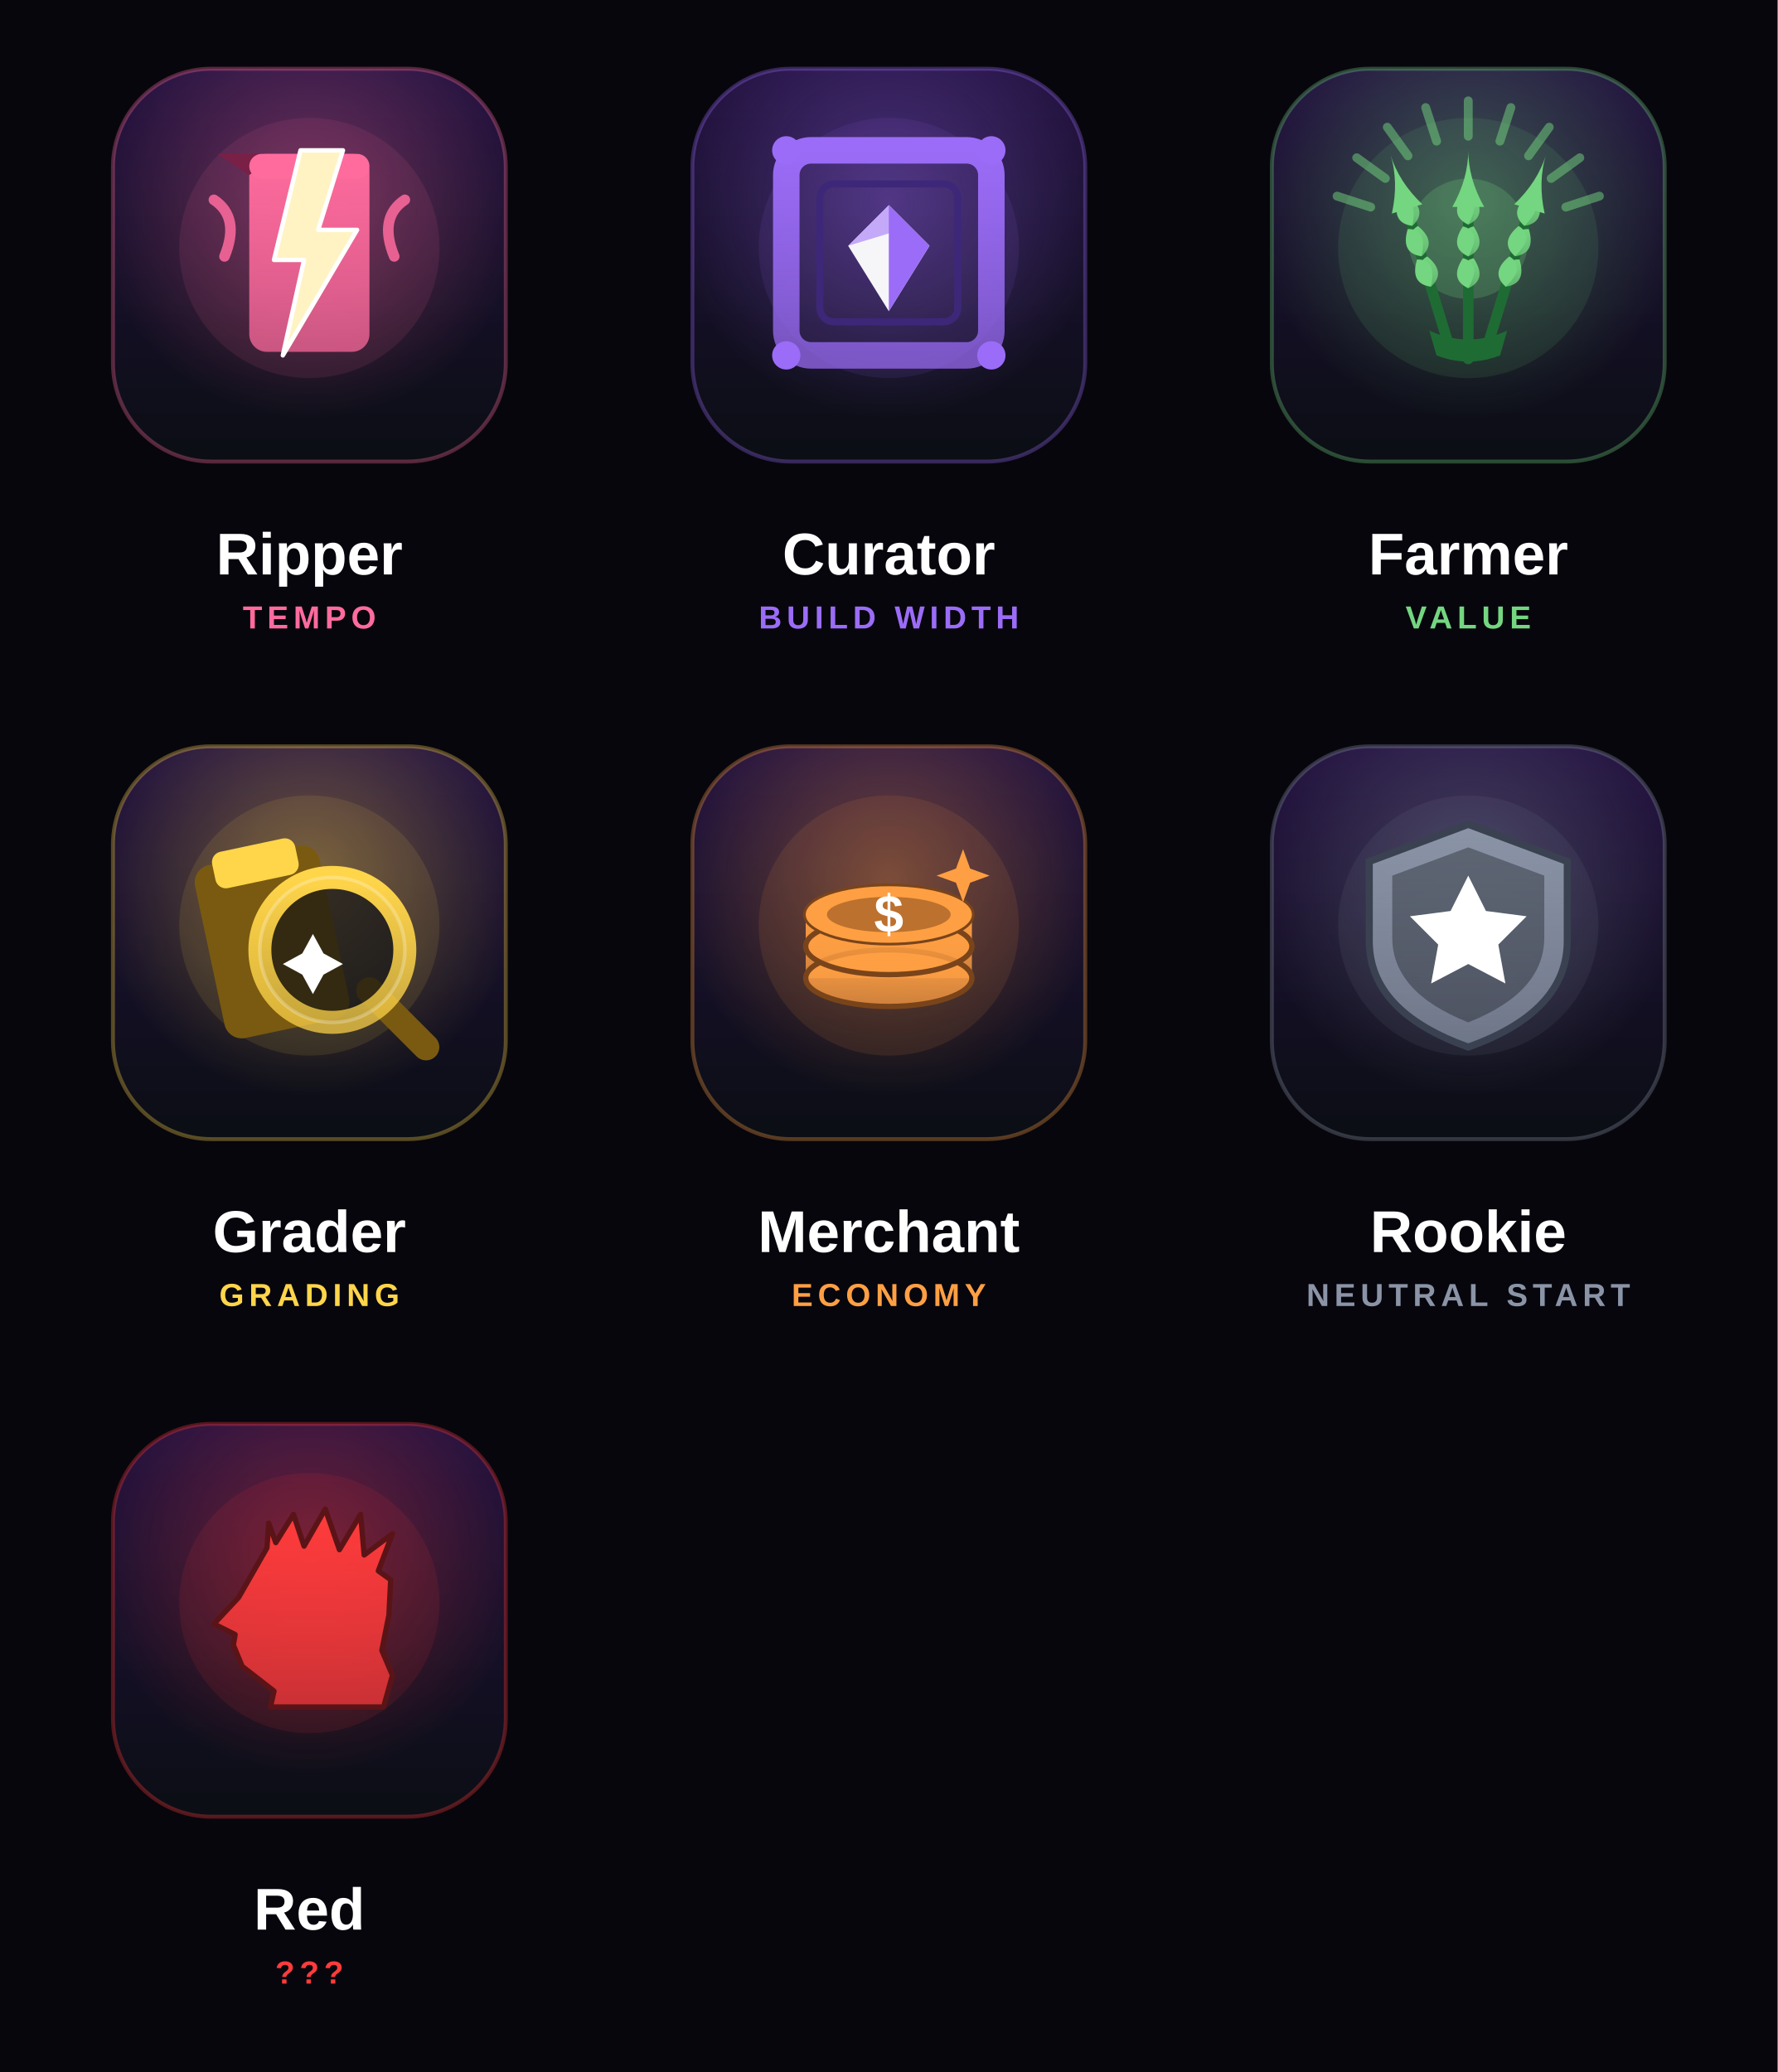
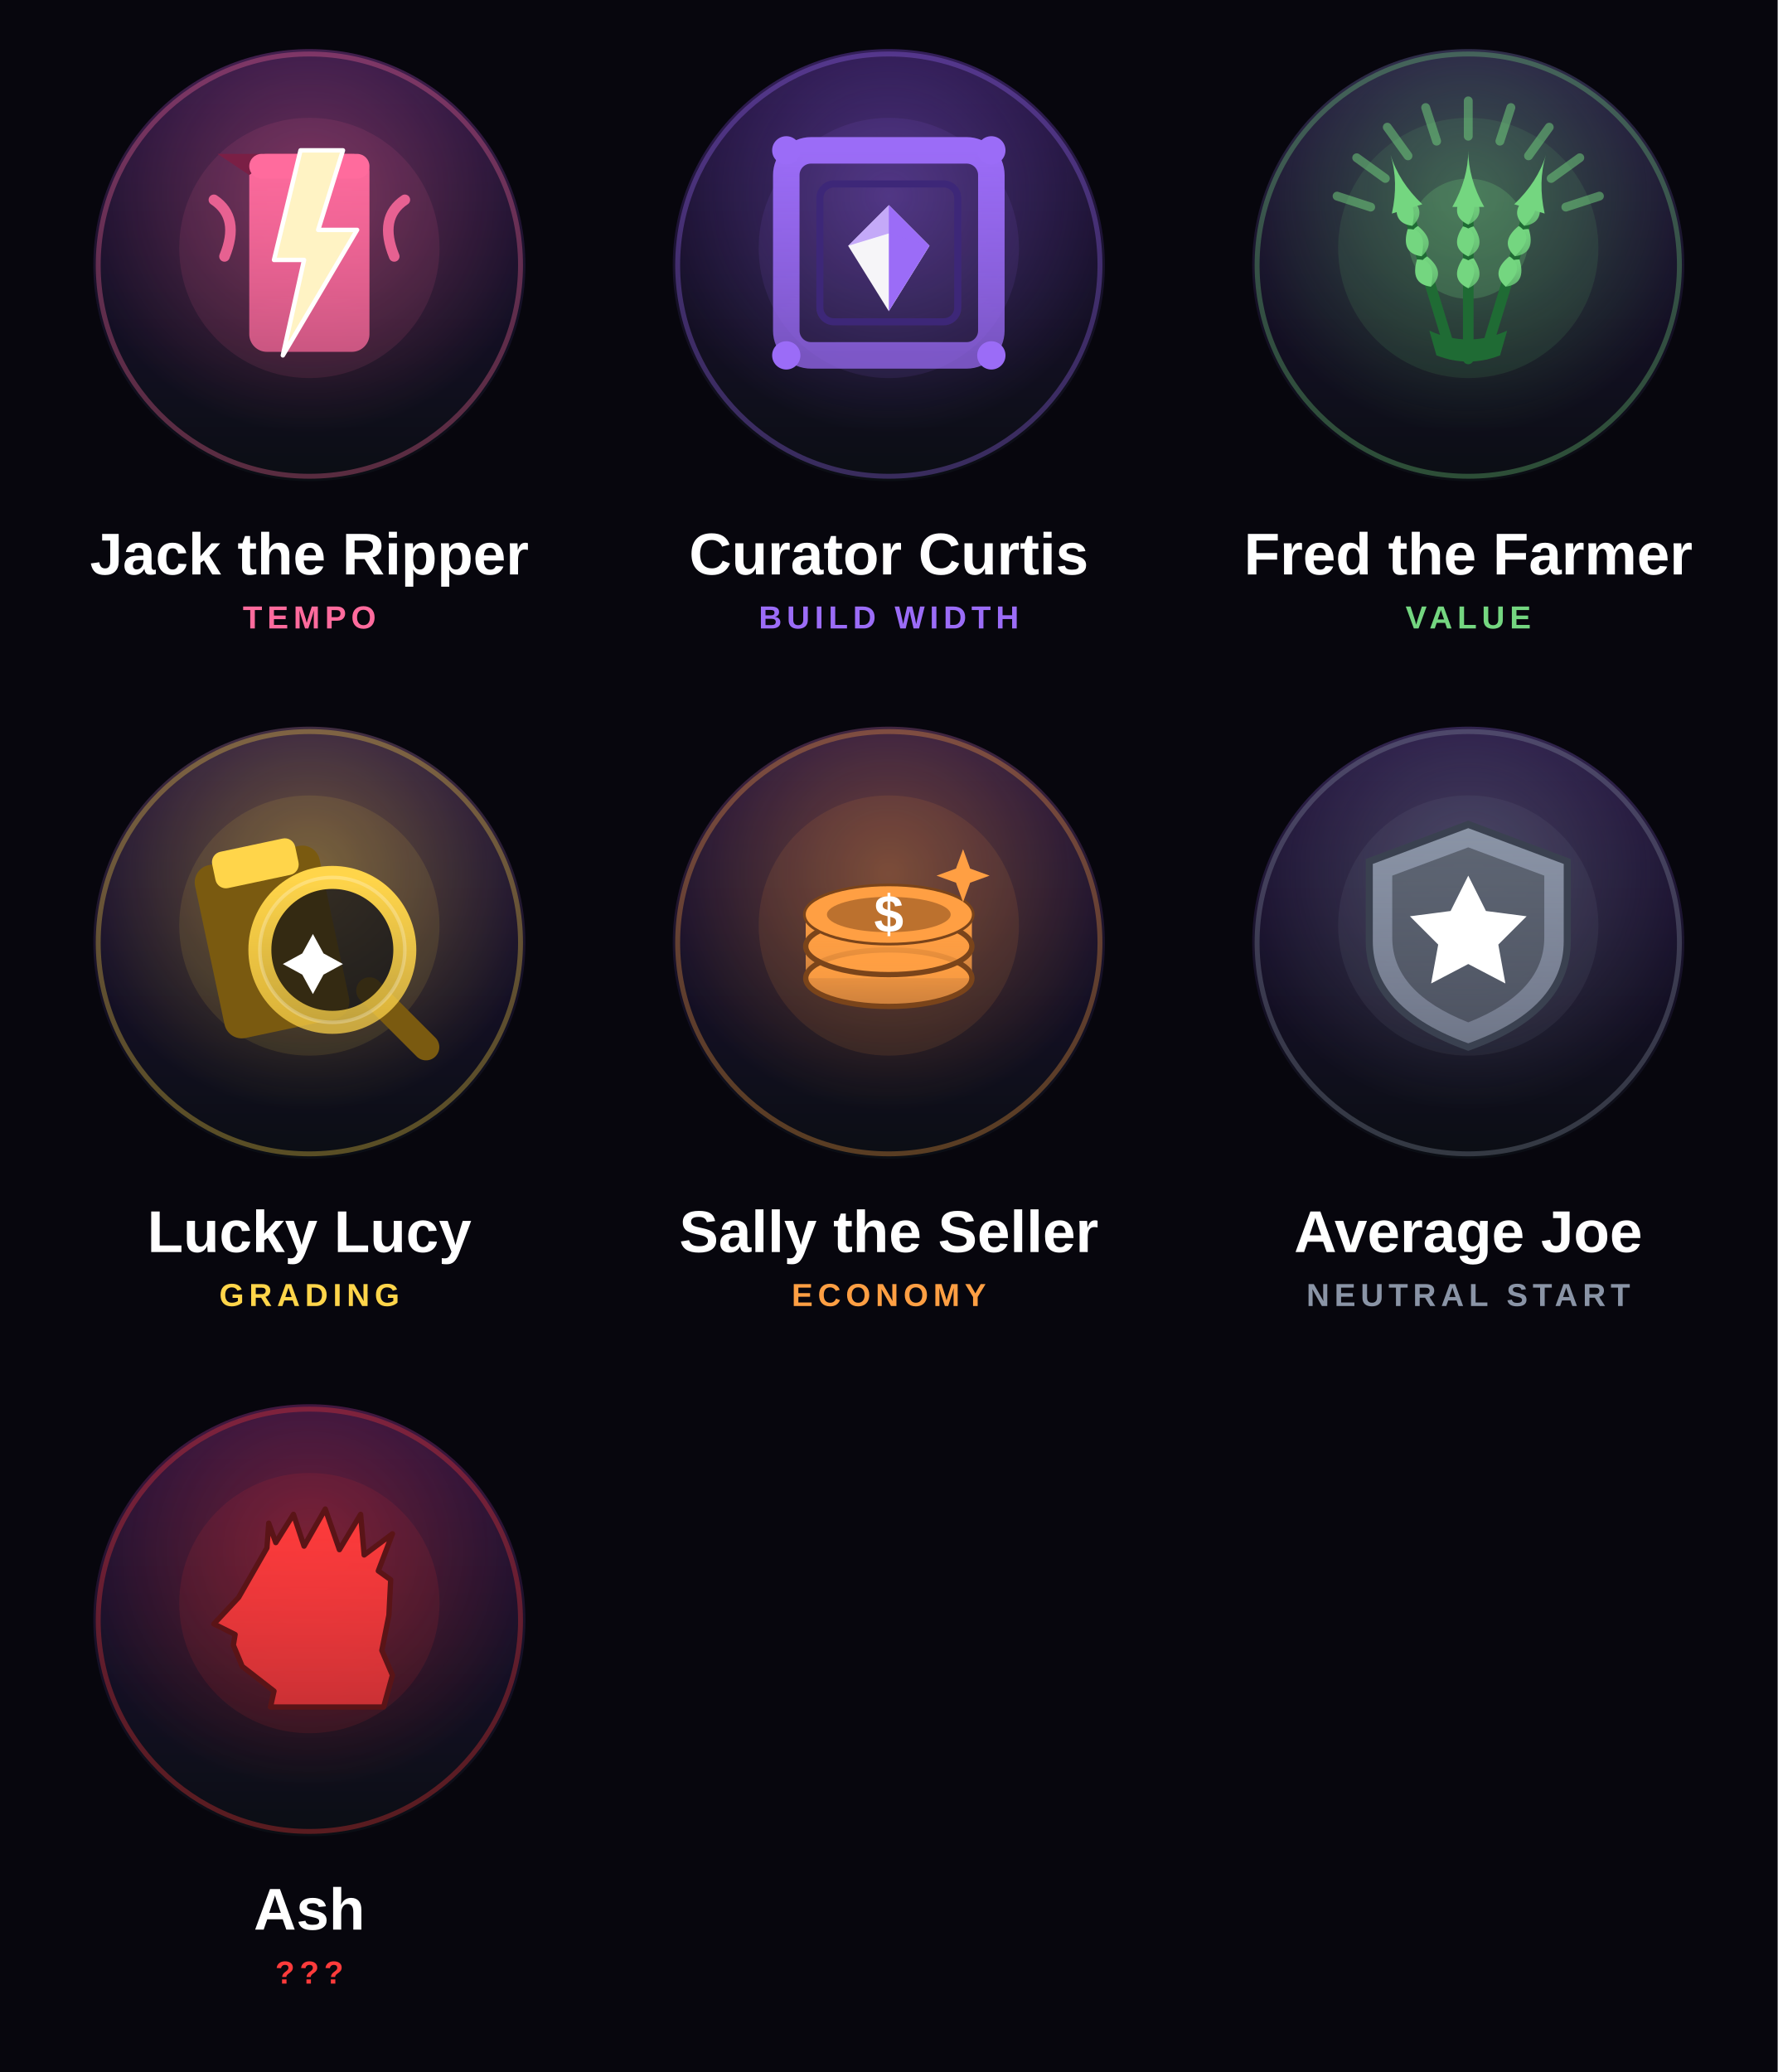
<svg xmlns="http://www.w3.org/2000/svg" viewBox="0 0 724 844">
  <rect width="724" height="844" fill="#07060d" />
  <g transform="translate(16,16)">
    <defs>
      <linearGradient id="bgs0" x1="0" y1="0" x2="0" y2="1">
        <stop offset="0%" stop-color="#231240" />
        <stop offset="100%" stop-color="#0b0e14" />
      </linearGradient>
      <radialGradient id="glows0" cx="50%" cy="34%" r="55%">
        <stop offset="0%" stop-color="#ff6b9d" stop-opacity="0.36" />
        <stop offset="100%" stop-color="#ff6b9d" stop-opacity="0" />
      </radialGradient>
      <linearGradient id="mots0" x1="0" y1="0" x2="0" y2="1">
        <stop offset="0%" stop-color="#ff6b9d" />
        <stop offset="100%" stop-color="#ff6b9d" stop-opacity="0.72" />
      </linearGradient>
    </defs>
    <g transform="translate(22,4)">
-       <rect x="8" y="8" width="160" height="160" rx="40" fill="url(#bgs0)" stroke="#ff6b9d" stroke-opacity="0.32" stroke-width="1.6" />
-       <rect x="8" y="8" width="160" height="160" rx="40" fill="url(#glows0)" />
+       <circle cx="88" cy="88" r="88" fill="url(#bgs0)" />
+       <circle cx="88" cy="88" r="88" fill="url(#glows0)" />
+       <circle cx="88" cy="88" r="86" fill="none" stroke="#ff6b9d" stroke-opacity="0.32" stroke-width="2" />
      <circle cx="88" cy="81" r="53" fill="#ff6b9d" fill-opacity="0.10" />
    </g>
    <g transform="translate(110,87) scale(0.72)">
      <rect x="-34" y="-56" width="68" height="112" rx="10" fill="url(#mots0)" />
      <path d="M-34,-44 l9,-7 l9,7 l9,-7 l9,7 l9,-7 l9,7 l5,-3 v-9 h-77 z" fill="#7a1f45" />
      <rect x="-34" y="-56" width="68" height="14" rx="7" fill="#ff6b9d" />
      <path d="M-5,-58 L-20,4 L-3,4 L-15,58 L27,-13 L5,-13 L19,-58 Z" fill="#fff3c4" stroke="#ffffff" stroke-width="2.5" stroke-linejoin="round" />
      <path d="M-54,-30 q15,10 6,32" stroke="#ff6b9d" stroke-width="6" fill="none" stroke-linecap="round" opacity="0.85" />
      <path d="M54,-30 q-15,10 -6,32" stroke="#ff6b9d" stroke-width="6" fill="none" stroke-linecap="round" opacity="0.85" />
    </g>
-     <text x="110" y="218" text-anchor="middle" font-family="Arial Rounded MT Bold, Arial, sans-serif" font-size="24" font-weight="900" fill="#ffffff">Ripper</text>
+     <text x="110" y="218" text-anchor="middle" font-family="Arial Rounded MT Bold, Arial, sans-serif" font-size="24" font-weight="900" fill="#ffffff">Jack the Ripper</text>
    <text x="110" y="240" text-anchor="middle" font-family="Arial, sans-serif" font-size="13" font-weight="700" letter-spacing="2" fill="#ff6b9d">TEMPO</text>
  </g>
  <g transform="translate(252,16)">
    <defs>
      <linearGradient id="bgs1" x1="0" y1="0" x2="0" y2="1">
        <stop offset="0%" stop-color="#231240" />
        <stop offset="100%" stop-color="#0b0e14" />
      </linearGradient>
      <radialGradient id="glows1" cx="50%" cy="34%" r="55%">
        <stop offset="0%" stop-color="#9b6cf7" stop-opacity="0.36" />
        <stop offset="100%" stop-color="#9b6cf7" stop-opacity="0" />
      </radialGradient>
      <linearGradient id="mots1" x1="0" y1="0" x2="0" y2="1">
        <stop offset="0%" stop-color="#9b6cf7" />
        <stop offset="100%" stop-color="#9b6cf7" stop-opacity="0.72" />
      </linearGradient>
    </defs>
    <g transform="translate(22,4)">
-       <rect x="8" y="8" width="160" height="160" rx="40" fill="url(#bgs1)" stroke="#9b6cf7" stroke-opacity="0.32" stroke-width="1.6" />
-       <rect x="8" y="8" width="160" height="160" rx="40" fill="url(#glows1)" />
+       <circle cx="88" cy="88" r="88" fill="url(#bgs1)" />
+       <circle cx="88" cy="88" r="88" fill="url(#glows1)" />
+       <circle cx="88" cy="88" r="86" fill="none" stroke="#9b6cf7" stroke-opacity="0.32" stroke-width="2" />
      <circle cx="88" cy="81" r="53" fill="#9b6cf7" fill-opacity="0.10" />
    </g>
    <g transform="translate(110,87) scale(0.72)">
      <rect x="-58" y="-58" width="116" height="116" rx="14" fill="none" stroke="url(#mots1)" stroke-width="15" />
      <rect x="-39" y="-39" width="78" height="78" rx="8" fill="none" stroke="#3d2778" stroke-width="4" />
      <circle cx="-58" cy="-58" r="8" fill="#9b6cf7" />
      <circle cx="58" cy="-58" r="8" fill="#9b6cf7" />
      <circle cx="-58" cy="58" r="8" fill="#9b6cf7" />
      <circle cx="58" cy="58" r="8" fill="#9b6cf7" />
      <path d="M0,-27 L23,-4 L0,33 L-23,-4 Z" fill="#ffffff" fill-opacity="0.95" />
      <path d="M0,-27 L23,-4 L0,33 Z" fill="#9b6cf7" />
      <path d="M0,-27 L-23,-4 L0,-11 L23,-4 Z" fill="#9b6cf7" fill-opacity="0.55" />
    </g>
-     <text x="110" y="218" text-anchor="middle" font-family="Arial Rounded MT Bold, Arial, sans-serif" font-size="24" font-weight="900" fill="#ffffff">Curator</text>
+     <text x="110" y="218" text-anchor="middle" font-family="Arial Rounded MT Bold, Arial, sans-serif" font-size="24" font-weight="900" fill="#ffffff">Curator Curtis</text>
    <text x="110" y="240" text-anchor="middle" font-family="Arial, sans-serif" font-size="13" font-weight="700" letter-spacing="2" fill="#9b6cf7">BUILD WIDTH</text>
  </g>
  <g transform="translate(488,16)">
    <defs>
      <linearGradient id="bgs2" x1="0" y1="0" x2="0" y2="1">
        <stop offset="0%" stop-color="#231240" />
        <stop offset="100%" stop-color="#0b0e14" />
      </linearGradient>
      <radialGradient id="glows2" cx="50%" cy="34%" r="55%">
        <stop offset="0%" stop-color="#74d680" stop-opacity="0.36" />
        <stop offset="100%" stop-color="#74d680" stop-opacity="0" />
      </radialGradient>
      <linearGradient id="mots2" x1="0" y1="0" x2="0" y2="1">
        <stop offset="0%" stop-color="#74d680" />
        <stop offset="100%" stop-color="#74d680" stop-opacity="0.72" />
      </linearGradient>
    </defs>
    <g transform="translate(22,4)">
-       <rect x="8" y="8" width="160" height="160" rx="40" fill="url(#bgs2)" stroke="#74d680" stroke-opacity="0.32" stroke-width="1.6" />
-       <rect x="8" y="8" width="160" height="160" rx="40" fill="url(#glows2)" />
+       <circle cx="88" cy="88" r="88" fill="url(#bgs2)" />
+       <circle cx="88" cy="88" r="88" fill="url(#glows2)" />
+       <circle cx="88" cy="88" r="86" fill="none" stroke="#74d680" stroke-opacity="0.32" stroke-width="2" />
      <circle cx="88" cy="81" r="53" fill="#74d680" fill-opacity="0.10" />
    </g>
    <g transform="translate(110,87) scale(0.72)">
      <circle cx="0" cy="-8" r="34" fill="#74d680" fill-opacity="0.22" />
      <line x1="-55.2" y1="-25.9" x2="-74.2" y2="-32.1" stroke="#74d680" stroke-width="5" stroke-linecap="round" opacity="0.5" />
      <line x1="-46.9" y1="-42.1" x2="-63.1" y2="-53.8" stroke="#74d680" stroke-width="5" stroke-linecap="round" opacity="0.5" />
      <line x1="-34.1" y1="-54.9" x2="-45.8" y2="-71.1" stroke="#74d680" stroke-width="5" stroke-linecap="round" opacity="0.5" />
      <line x1="-17.9" y1="-63.2" x2="-24.1" y2="-82.2" stroke="#74d680" stroke-width="5" stroke-linecap="round" opacity="0.5" />
      <line x1="-0.0" y1="-66.0" x2="-0.0" y2="-86.0" stroke="#74d680" stroke-width="5" stroke-linecap="round" opacity="0.5" />
      <line x1="17.9" y1="-63.2" x2="24.1" y2="-82.2" stroke="#74d680" stroke-width="5" stroke-linecap="round" opacity="0.5" />
      <line x1="34.1" y1="-54.9" x2="45.8" y2="-71.1" stroke="#74d680" stroke-width="5" stroke-linecap="round" opacity="0.5" />
      <line x1="46.9" y1="-42.1" x2="63.1" y2="-53.8" stroke="#74d680" stroke-width="5" stroke-linecap="round" opacity="0.5" />
      <line x1="55.2" y1="-25.9" x2="74.2" y2="-32.1" stroke="#74d680" stroke-width="5" stroke-linecap="round" opacity="0.5" />
      <g transform="translate(-27,0) rotate(-17)">
        <line x1="0" y1="60" x2="0" y2="-26" stroke="#1f6b34" stroke-width="6" stroke-linecap="round" />
        <path d="M0,-16 q11,-5 3,-17 q-11,3 -3,17 Z" fill="url(#mots2)" />
        <path d="M0,-16 q-11,-5 -3,-17 q11,3 3,17 Z" fill="#74d680" />
        <path d="M0,2 q11,-5 3,-17 q-11,3 -3,17 Z" fill="url(#mots2)" />
        <path d="M0,2 q-11,-5 -3,-17 q11,3 3,17 Z" fill="#74d680" />
        <path d="M0,20 q11,-5 3,-17 q-11,3 -3,17 Z" fill="url(#mots2)" />
        <path d="M0,20 q-11,-5 -3,-17 q11,3 3,17 Z" fill="#74d680" />
        <path d="M-9,-26 q9,-16 9,-32 q0,16 9,32 Z" fill="#74d680" />
      </g>
      <g transform="translate(27,0) rotate(17)">
        <line x1="0" y1="60" x2="0" y2="-26" stroke="#1f6b34" stroke-width="6" stroke-linecap="round" />
        <path d="M0,-16 q11,-5 3,-17 q-11,3 -3,17 Z" fill="url(#mots2)" />
        <path d="M0,-16 q-11,-5 -3,-17 q11,3 3,17 Z" fill="#74d680" />
        <path d="M0,2 q11,-5 3,-17 q-11,3 -3,17 Z" fill="url(#mots2)" />
        <path d="M0,2 q-11,-5 -3,-17 q11,3 3,17 Z" fill="#74d680" />
        <path d="M0,20 q11,-5 3,-17 q-11,3 -3,17 Z" fill="url(#mots2)" />
        <path d="M0,20 q-11,-5 -3,-17 q11,3 3,17 Z" fill="#74d680" />
        <path d="M-9,-26 q9,-16 9,-32 q0,16 9,32 Z" fill="#74d680" />
      </g>
      <g transform="translate(0,0) rotate(0)">
        <line x1="0" y1="60" x2="0" y2="-26" stroke="#1f6b34" stroke-width="6" stroke-linecap="round" />
        <path d="M0,-16 q11,-5 3,-17 q-11,3 -3,17 Z" fill="url(#mots2)" />
        <path d="M0,-16 q-11,-5 -3,-17 q11,3 3,17 Z" fill="#74d680" />
        <path d="M0,2 q11,-5 3,-17 q-11,3 -3,17 Z" fill="url(#mots2)" />
        <path d="M0,2 q-11,-5 -3,-17 q11,3 3,17 Z" fill="#74d680" />
        <path d="M0,20 q11,-5 3,-17 q-11,3 -3,17 Z" fill="url(#mots2)" />
        <path d="M0,20 q-11,-5 -3,-17 q11,3 3,17 Z" fill="#74d680" />
        <path d="M-9,-26 q9,-16 9,-32 q0,16 9,32 Z" fill="#74d680" />
      </g>
      <path d="M-22,44 q22,10 44,0 l-4,14 q-18,7 -36,0 Z" fill="#1f6b34" />
    </g>
-     <text x="110" y="218" text-anchor="middle" font-family="Arial Rounded MT Bold, Arial, sans-serif" font-size="24" font-weight="900" fill="#ffffff">Farmer</text>
+     <text x="110" y="218" text-anchor="middle" font-family="Arial Rounded MT Bold, Arial, sans-serif" font-size="24" font-weight="900" fill="#ffffff">Fred the Farmer</text>
    <text x="110" y="240" text-anchor="middle" font-family="Arial, sans-serif" font-size="13" font-weight="700" letter-spacing="2" fill="#74d680">VALUE</text>
  </g>
  <g transform="translate(16,292)">
    <defs>
      <linearGradient id="bgs3" x1="0" y1="0" x2="0" y2="1">
        <stop offset="0%" stop-color="#231240" />
        <stop offset="100%" stop-color="#0b0e14" />
      </linearGradient>
      <radialGradient id="glows3" cx="50%" cy="34%" r="55%">
        <stop offset="0%" stop-color="#ffd54a" stop-opacity="0.36" />
        <stop offset="100%" stop-color="#ffd54a" stop-opacity="0" />
      </radialGradient>
      <linearGradient id="mots3" x1="0" y1="0" x2="0" y2="1">
        <stop offset="0%" stop-color="#ffd54a" />
        <stop offset="100%" stop-color="#ffd54a" stop-opacity="0.72" />
      </linearGradient>
    </defs>
    <g transform="translate(22,4)">
-       <rect x="8" y="8" width="160" height="160" rx="40" fill="url(#bgs3)" stroke="#ffd54a" stroke-opacity="0.32" stroke-width="1.6" />
-       <rect x="8" y="8" width="160" height="160" rx="40" fill="url(#glows3)" />
+       <circle cx="88" cy="88" r="88" fill="url(#bgs3)" />
+       <circle cx="88" cy="88" r="88" fill="url(#glows3)" />
+       <circle cx="88" cy="88" r="86" fill="none" stroke="#ffd54a" stroke-opacity="0.32" stroke-width="2" />
      <circle cx="88" cy="81" r="53" fill="#ffd54a" fill-opacity="0.10" />
    </g>
    <g transform="translate(110,87) scale(0.72)">
      <g transform="rotate(-12)">
        <rect x="-58" y="-48" width="72" height="100" rx="10" fill="#7a5a10" />
        <rect x="-46" y="-54" width="48" height="21" rx="6" fill="#ffd54a" />
      </g>
      <line x1="34" y1="34" x2="66" y2="66" stroke="#7a5a10" stroke-width="15" stroke-linecap="round" />
      <circle cx="13" cy="11" r="41" fill="#0b0e14" fill-opacity="0.62" stroke="url(#mots3)" stroke-width="13" />
      <circle cx="13" cy="11" r="41" fill="none" stroke="#ffffff" stroke-opacity="0.25" stroke-width="2" />
      <path d="M2,2 l6,11 l11,6 l-11,6 l-6,11 l-6,-11 l-11,-6 l11,-6 Z" fill="#ffffff" />
    </g>
-     <text x="110" y="218" text-anchor="middle" font-family="Arial Rounded MT Bold, Arial, sans-serif" font-size="24" font-weight="900" fill="#ffffff">Grader</text>
+     <text x="110" y="218" text-anchor="middle" font-family="Arial Rounded MT Bold, Arial, sans-serif" font-size="24" font-weight="900" fill="#ffffff">Lucky Lucy</text>
    <text x="110" y="240" text-anchor="middle" font-family="Arial, sans-serif" font-size="13" font-weight="700" letter-spacing="2" fill="#ffd54a">GRADING</text>
  </g>
  <g transform="translate(252,292)">
    <defs>
      <linearGradient id="bgs4" x1="0" y1="0" x2="0" y2="1">
        <stop offset="0%" stop-color="#231240" />
        <stop offset="100%" stop-color="#0b0e14" />
      </linearGradient>
      <radialGradient id="glows4" cx="50%" cy="34%" r="55%">
        <stop offset="0%" stop-color="#ff9f43" stop-opacity="0.36" />
        <stop offset="100%" stop-color="#ff9f43" stop-opacity="0" />
      </radialGradient>
      <linearGradient id="mots4" x1="0" y1="0" x2="0" y2="1">
        <stop offset="0%" stop-color="#ff9f43" />
        <stop offset="100%" stop-color="#ff9f43" stop-opacity="0.72" />
      </linearGradient>
    </defs>
    <g transform="translate(22,4)">
-       <rect x="8" y="8" width="160" height="160" rx="40" fill="url(#bgs4)" stroke="#ff9f43" stroke-opacity="0.32" stroke-width="1.6" />
-       <rect x="8" y="8" width="160" height="160" rx="40" fill="url(#glows4)" />
+       <circle cx="88" cy="88" r="88" fill="url(#bgs4)" />
+       <circle cx="88" cy="88" r="88" fill="url(#glows4)" />
+       <circle cx="88" cy="88" r="86" fill="none" stroke="#ff9f43" stroke-opacity="0.32" stroke-width="2" />
      <circle cx="88" cy="81" r="53" fill="#ff9f43" fill-opacity="0.10" />
    </g>
    <g transform="translate(110,87) scale(0.72)">
      <rect x="-47" y="-9" width="94" height="36" fill="url(#mots4)" />
      <ellipse cx="0" cy="27" rx="47" ry="16" fill="url(#mots4)" stroke="#7a441a" stroke-width="3" />
      <ellipse cx="0" cy="9" rx="47" ry="16" fill="url(#mots4)" stroke="#7a441a" stroke-width="3" />
      <ellipse cx="0" cy="-9" rx="47" ry="16" fill="url(#mots4)" stroke="#7a441a" stroke-width="3" />
      <ellipse cx="0" cy="-9" rx="47" ry="16" fill="#ff9f43" />
      <ellipse cx="0" cy="-9" rx="35" ry="10" fill="#7a441a" fill-opacity="0.5" />
      <text x="0" y="1" text-anchor="middle" font-family="Arial, sans-serif" font-size="30" font-weight="900" fill="#ffffff">$</text>
      <path d="M42,-46 l4,11 l11,4 l-11,4 l-4,11 l-4,-11 l-11,-4 l11,-4 Z" fill="#ff9f43" />
    </g>
-     <text x="110" y="218" text-anchor="middle" font-family="Arial Rounded MT Bold, Arial, sans-serif" font-size="24" font-weight="900" fill="#ffffff">Merchant</text>
+     <text x="110" y="218" text-anchor="middle" font-family="Arial Rounded MT Bold, Arial, sans-serif" font-size="24" font-weight="900" fill="#ffffff">Sally the Seller</text>
    <text x="110" y="240" text-anchor="middle" font-family="Arial, sans-serif" font-size="13" font-weight="700" letter-spacing="2" fill="#ff9f43">ECONOMY</text>
  </g>
  <g transform="translate(488,292)">
    <defs>
      <linearGradient id="bgs5" x1="0" y1="0" x2="0" y2="1">
        <stop offset="0%" stop-color="#231240" />
        <stop offset="100%" stop-color="#0b0e14" />
      </linearGradient>
      <radialGradient id="glows5" cx="50%" cy="34%" r="55%">
        <stop offset="0%" stop-color="#8a94a6" stop-opacity="0.36" />
        <stop offset="100%" stop-color="#8a94a6" stop-opacity="0" />
      </radialGradient>
      <linearGradient id="mots5" x1="0" y1="0" x2="0" y2="1">
        <stop offset="0%" stop-color="#8a94a6" />
        <stop offset="100%" stop-color="#8a94a6" stop-opacity="0.72" />
      </linearGradient>
    </defs>
    <g transform="translate(22,4)">
-       <rect x="8" y="8" width="160" height="160" rx="40" fill="url(#bgs5)" stroke="#8a94a6" stroke-opacity="0.32" stroke-width="1.6" />
-       <rect x="8" y="8" width="160" height="160" rx="40" fill="url(#glows5)" />
+       <circle cx="88" cy="88" r="88" fill="url(#bgs5)" />
+       <circle cx="88" cy="88" r="88" fill="url(#glows5)" />
+       <circle cx="88" cy="88" r="86" fill="none" stroke="#8a94a6" stroke-opacity="0.32" stroke-width="2" />
      <circle cx="88" cy="81" r="53" fill="#8a94a6" fill-opacity="0.10" />
    </g>
    <g transform="translate(110,87) scale(0.72)">
      <path d="M0,-60 L56,-39 V6 Q56,46 0,66 Q-56,46 -56,6 V-39 Z" fill="url(#mots5)" stroke="#3a4150" stroke-width="4" />
      <path d="M0,-47 L43,-31 V4 Q43,35 0,52 Q-43,35 -43,4 V-31 Z" fill="#0b0e14" fill-opacity="0.34" />
      <path d="M0,-31 l10,20 l23,3 l-16,16 l4,22 l-21,-11 l-21,11 l4,-22 l-16,-16 l23,-3 Z" fill="#ffffff" />
    </g>
-     <text x="110" y="218" text-anchor="middle" font-family="Arial Rounded MT Bold, Arial, sans-serif" font-size="24" font-weight="900" fill="#ffffff">Rookie</text>
+     <text x="110" y="218" text-anchor="middle" font-family="Arial Rounded MT Bold, Arial, sans-serif" font-size="24" font-weight="900" fill="#ffffff">Average Joe</text>
    <text x="110" y="240" text-anchor="middle" font-family="Arial, sans-serif" font-size="13" font-weight="700" letter-spacing="2" fill="#8a94a6">NEUTRAL START</text>
  </g>
  <g transform="translate(16,568)">
    <defs>
      <linearGradient id="bgs6" x1="0" y1="0" x2="0" y2="1">
        <stop offset="0%" stop-color="#231240" />
        <stop offset="100%" stop-color="#0b0e14" />
      </linearGradient>
      <radialGradient id="glows6" cx="50%" cy="34%" r="55%">
        <stop offset="0%" stop-color="#ff3b3b" stop-opacity="0.36" />
        <stop offset="100%" stop-color="#ff3b3b" stop-opacity="0" />
      </radialGradient>
      <linearGradient id="mots6" x1="0" y1="0" x2="0" y2="1">
        <stop offset="0%" stop-color="#ff3b3b" />
        <stop offset="100%" stop-color="#ff3b3b" stop-opacity="0.72" />
      </linearGradient>
    </defs>
    <g transform="translate(22,4)">
-       <rect x="8" y="8" width="160" height="160" rx="40" fill="url(#bgs6)" stroke="#ff3b3b" stroke-opacity="0.32" stroke-width="1.6" />
-       <rect x="8" y="8" width="160" height="160" rx="40" fill="url(#glows6)" />
+       <circle cx="88" cy="88" r="88" fill="url(#bgs6)" />
+       <circle cx="88" cy="88" r="88" fill="url(#glows6)" />
+       <circle cx="88" cy="88" r="86" fill="none" stroke="#ff3b3b" stroke-opacity="0.32" stroke-width="2" />
      <circle cx="88" cy="81" r="53" fill="#ff3b3b" fill-opacity="0.10" />
    </g>
    <g transform="translate(110,87) scale(0.72)">
      <path d="M -24,-34 L -40,-6 L -54,9 L -42,15 L -43,21 L -38,33 L -20,47 L -22,56 L 42,56 L 47,38 L 41,24 L 45,4 L 46,-16 L 39,-21 L 47,-42 L 31,-30 L 29,-53 L 17,-33 L 9,-56 L -3,-35 L -9,-53 L -19,-37 L -23,-48 Z" fill="url(#mots6)" stroke="#5a1417" stroke-width="3" stroke-linejoin="round" />
    </g>
-     <text x="110" y="218" text-anchor="middle" font-family="Arial Rounded MT Bold, Arial, sans-serif" font-size="24" font-weight="900" fill="#ffffff">Red</text>
+     <text x="110" y="218" text-anchor="middle" font-family="Arial Rounded MT Bold, Arial, sans-serif" font-size="24" font-weight="900" fill="#ffffff">Ash</text>
    <text x="110" y="240" text-anchor="middle" font-family="Arial, sans-serif" font-size="13" font-weight="700" letter-spacing="2" fill="#ff3b3b">???</text>
  </g>
</svg>
